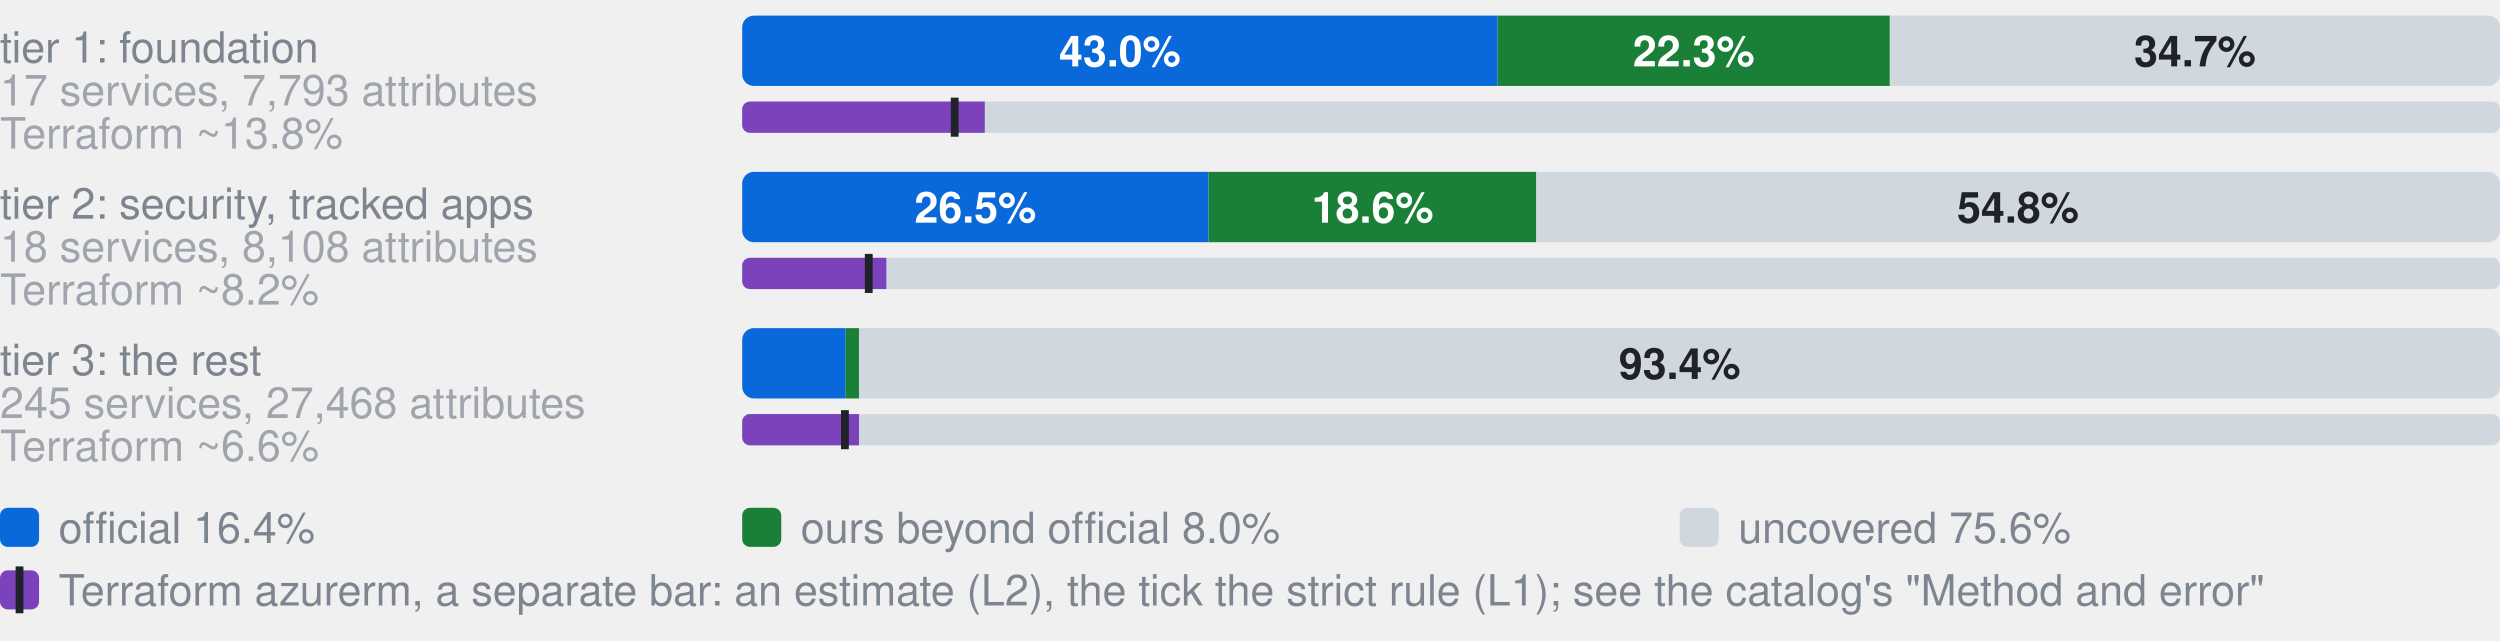
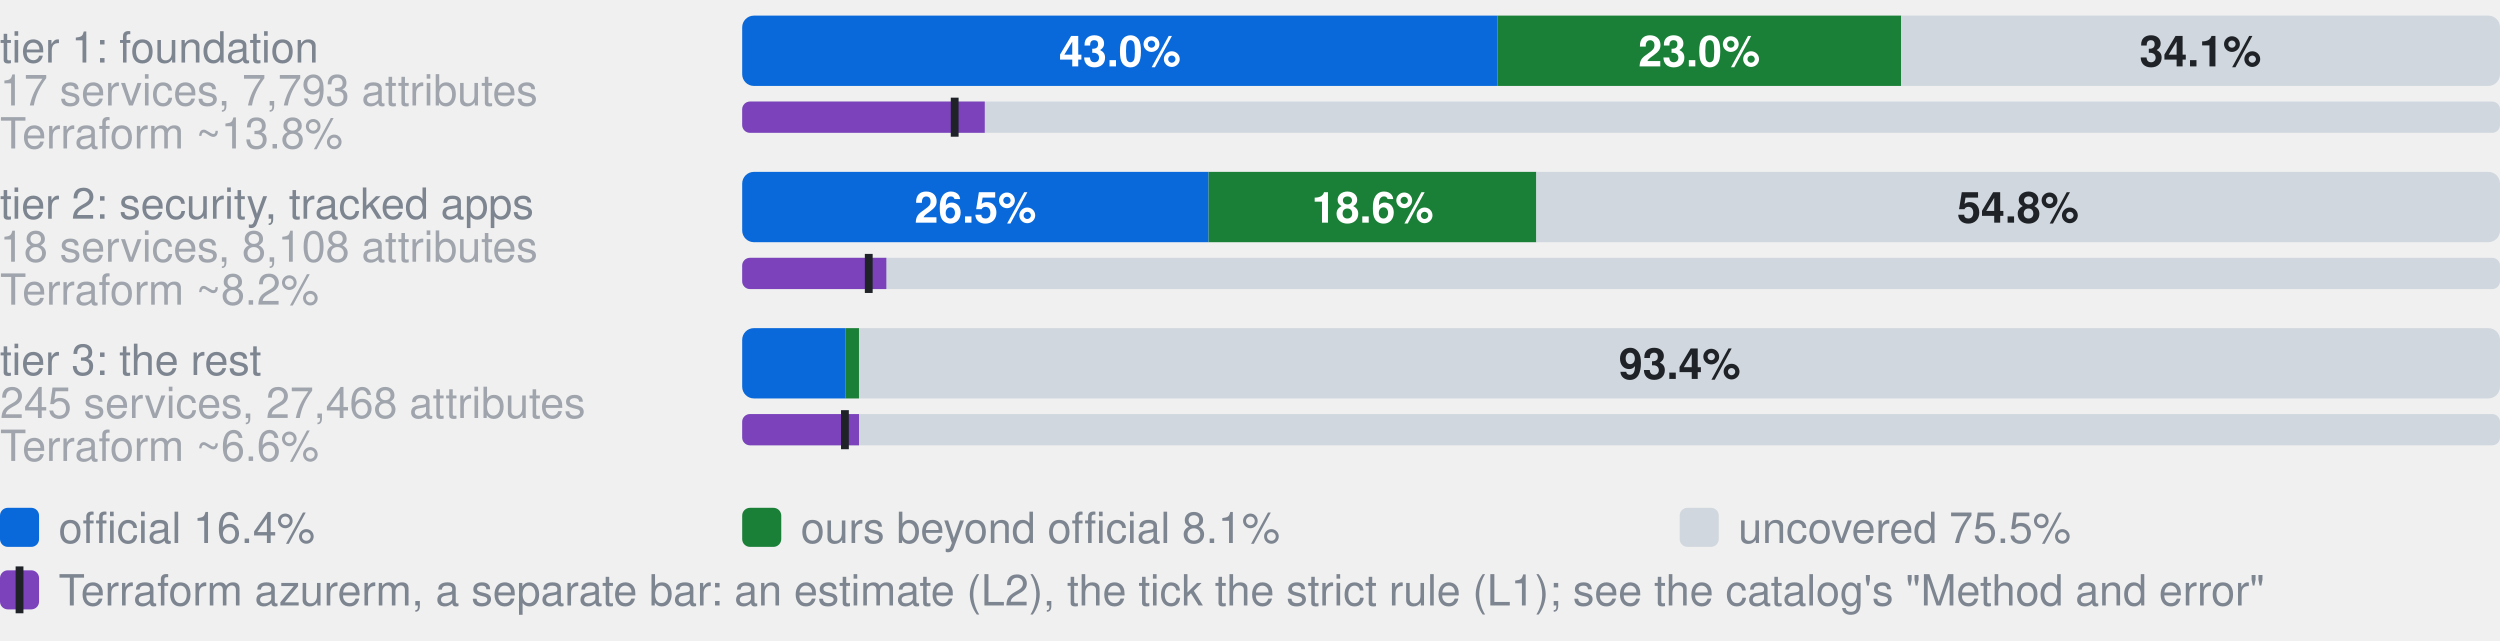
- <svg xmlns="http://www.w3.org/2000/svg" width="640" height="164" viewBox="0 0 640 164" role="img" aria-label="Coverage by tier. tier 1: foundation, 17 services, 7,793 attributes: 43.0% official, 22.3% ours beyond official, 34.7% uncovered, of 7793 attributes; Terraform azurerm, an estimate: 13.8% (L2), 12.1% by the strict rule (L1); tier 2: security, tracked apps, 18 services, 8,108 attributes: 26.5% official, 18.6% ours beyond official, 54.8% uncovered, of 8108 attributes; Terraform azurerm, an estimate: 8.2% (L2), 7.2% by the strict rule (L1); tier 3: the rest, 245 services, 27,468 attributes: 5.9% official, 0.8% ours beyond official, 93.4% uncovered, of 27468 attributes; Terraform azurerm, an estimate: 6.6% (L2), 5.9% by the strict rule (L1)">
+ <svg xmlns="http://www.w3.org/2000/svg" width="640" height="164" viewBox="0 0 640 164" role="img" aria-label="Coverage by tier. tier 1: foundation, 17 services, 7,793 attributes: 43.0% official, 23.0% ours beyond official, 34.1% uncovered, of 7793 attributes; Terraform azurerm, an estimate: 13.8% (L2), 12.1% by the strict rule (L1); tier 2: security, tracked apps, 18 services, 8,108 attributes: 26.5% official, 18.6% ours beyond official, 54.8% uncovered, of 8108 attributes; Terraform azurerm, an estimate: 8.2% (L2), 7.2% by the strict rule (L1); tier 3: the rest, 245 services, 27,468 attributes: 5.9% official, 0.8% ours beyond official, 93.4% uncovered, of 27468 attributes; Terraform azurerm, an estimate: 6.6% (L2), 5.9% by the strict rule (L1)">
  <style>text{font-family:-apple-system,BlinkMacSystemFont,"Segoe UI",Helvetica,Arial,sans-serif}.s{font-size:11px;font-weight:600}.t{font-size:11px;fill:#7d8590}.h{font-size:12px;font-weight:600;fill:#7d8590}</style>
  <text x="0" y="16.0" class="t">tier 1: foundation</text>
  <text x="0" y="27.0" class="t" opacity="0.7">17 services, 7,793 attributes</text>
  <clipPath id="g0">
    <rect x="190.0" y="4.0" width="450.0" height="18.0" rx="3" />
  </clipPath>
  <g clip-path="url(#g0)">
    <rect x="190.0" y="4.0" width="193.4" height="18.0" fill="#0969da" />
-     <rect x="383.4" y="4.0" width="100.4" height="18.0" fill="#1a7f37" />
-     <rect x="483.8" y="4.0" width="156.2" height="18.0" fill="#d0d7de" />
+     <rect x="383.4" y="4.0" width="103.3" height="18.0" fill="#1a7f37" />
+     <rect x="486.7" y="4.0" width="153.3" height="18.0" fill="#d0d7de" />
  </g>
  <text x="286.7" y="17.0" text-anchor="middle" fill="#fff" class="s">43.0%</text>
-   <text x="433.6" y="17.0" text-anchor="middle" fill="#fff" class="s">22.3%</text>
-   <text x="561.9" y="17.0" text-anchor="middle" fill="#1f2328" class="s">34.7%</text>
+   <text x="435.0" y="17.0" text-anchor="middle" fill="#fff" class="s">23.0%</text>
+   <text x="563.3" y="17.0" text-anchor="middle" fill="#1f2328" class="s">34.1%</text>
  <text x="0" y="38.0" class="t" opacity="0.7">Terraform ~13.8%</text>
  <clipPath id="t0">
    <rect x="190.0" y="26.0" width="450.0" height="8.0" rx="2" />
  </clipPath>
  <g clip-path="url(#t0)">
    <rect x="190.0" y="26.0" width="450.0" height="8.0" fill="#d0d7de" />
    <rect x="190.0" y="26.0" width="62.1" height="8.0" fill="#7b42bc" />
  </g>
  <rect x="243.4" y="25.0" width="2" height="10.0" fill="#1f2328" />
  <text x="0" y="56.0" class="t">tier 2: security, tracked apps</text>
  <text x="0" y="67.0" class="t" opacity="0.7">18 services, 8,108 attributes</text>
  <clipPath id="g1">
    <rect x="190.0" y="44.0" width="450.0" height="18.0" rx="3" />
  </clipPath>
  <g clip-path="url(#g1)">
    <rect x="190.0" y="44.0" width="119.4" height="18.0" fill="#0969da" />
    <rect x="309.4" y="44.0" width="83.9" height="18.0" fill="#1a7f37" />
    <rect x="393.3" y="44.0" width="246.7" height="18.0" fill="#d0d7de" />
  </g>
  <text x="249.7" y="57.0" text-anchor="middle" fill="#fff" class="s">26.5%</text>
  <text x="351.4" y="57.0" text-anchor="middle" fill="#fff" class="s">18.6%</text>
  <text x="516.6" y="57.0" text-anchor="middle" fill="#1f2328" class="s">54.8%</text>
  <text x="0" y="78.0" class="t" opacity="0.7">Terraform ~8.2%</text>
  <clipPath id="t1">
    <rect x="190.0" y="66.0" width="450.0" height="8.0" rx="2" />
  </clipPath>
  <g clip-path="url(#t1)">
    <rect x="190.0" y="66.0" width="450.0" height="8.0" fill="#d0d7de" />
    <rect x="190.0" y="66.0" width="36.9" height="8.0" fill="#7b42bc" />
  </g>
  <rect x="221.4" y="65.0" width="2" height="10.0" fill="#1f2328" />
  <text x="0" y="96.0" class="t">tier 3: the rest</text>
  <text x="0" y="107.0" class="t" opacity="0.7">245 services, 27,468 attributes</text>
  <clipPath id="g2">
    <rect x="190.0" y="84.0" width="450.0" height="18.0" rx="3" />
  </clipPath>
  <g clip-path="url(#g2)">
    <rect x="190.0" y="84.0" width="26.5" height="18.0" fill="#0969da" />
    <rect x="216.5" y="84.0" width="3.4" height="18.0" fill="#1a7f37" />
    <rect x="219.9" y="84.0" width="420.1" height="18.0" fill="#d0d7de" />
  </g>
  <text x="430.0" y="97.0" text-anchor="middle" fill="#1f2328" class="s">93.4%</text>
  <text x="0" y="118.0" class="t" opacity="0.7">Terraform ~6.6%</text>
  <clipPath id="t2">
    <rect x="190.0" y="106.0" width="450.0" height="8.0" rx="2" />
  </clipPath>
  <g clip-path="url(#t2)">
    <rect x="190.0" y="106.0" width="450.0" height="8.0" fill="#d0d7de" />
    <rect x="190.0" y="106.0" width="29.9" height="8.0" fill="#7b42bc" />
  </g>
  <rect x="215.3" y="105.0" width="2" height="10.0" fill="#1f2328" />
  <rect x="0" y="130" width="10" height="10" rx="2" fill="#0969da" />
  <text x="15" y="139" class="t">official 16.4%</text>
  <rect x="190" y="130" width="10" height="10" rx="2" fill="#1a7f37" />
-   <text x="205" y="139" class="t">ours beyond official 8.0%</text>
+   <text x="205" y="139" class="t">ours beyond official 8.1%</text>
  <rect x="430" y="130" width="10" height="10" rx="2" fill="#d0d7de" />
-   <text x="445" y="139" class="t">uncovered 75.6%</text>
+   <text x="445" y="139" class="t">uncovered 75.5%</text>
  <rect x="0" y="146" width="10" height="10" rx="2" fill="#7b42bc" />
  <rect x="4" y="145" width="2" height="12" fill="#1f2328" />
  <text x="15" y="155" class="t">Terraform azurerm, a separate bar: an estimate (L2), the tick the strict rule (L1); see the catalog's "Method and error"</text>
</svg>
